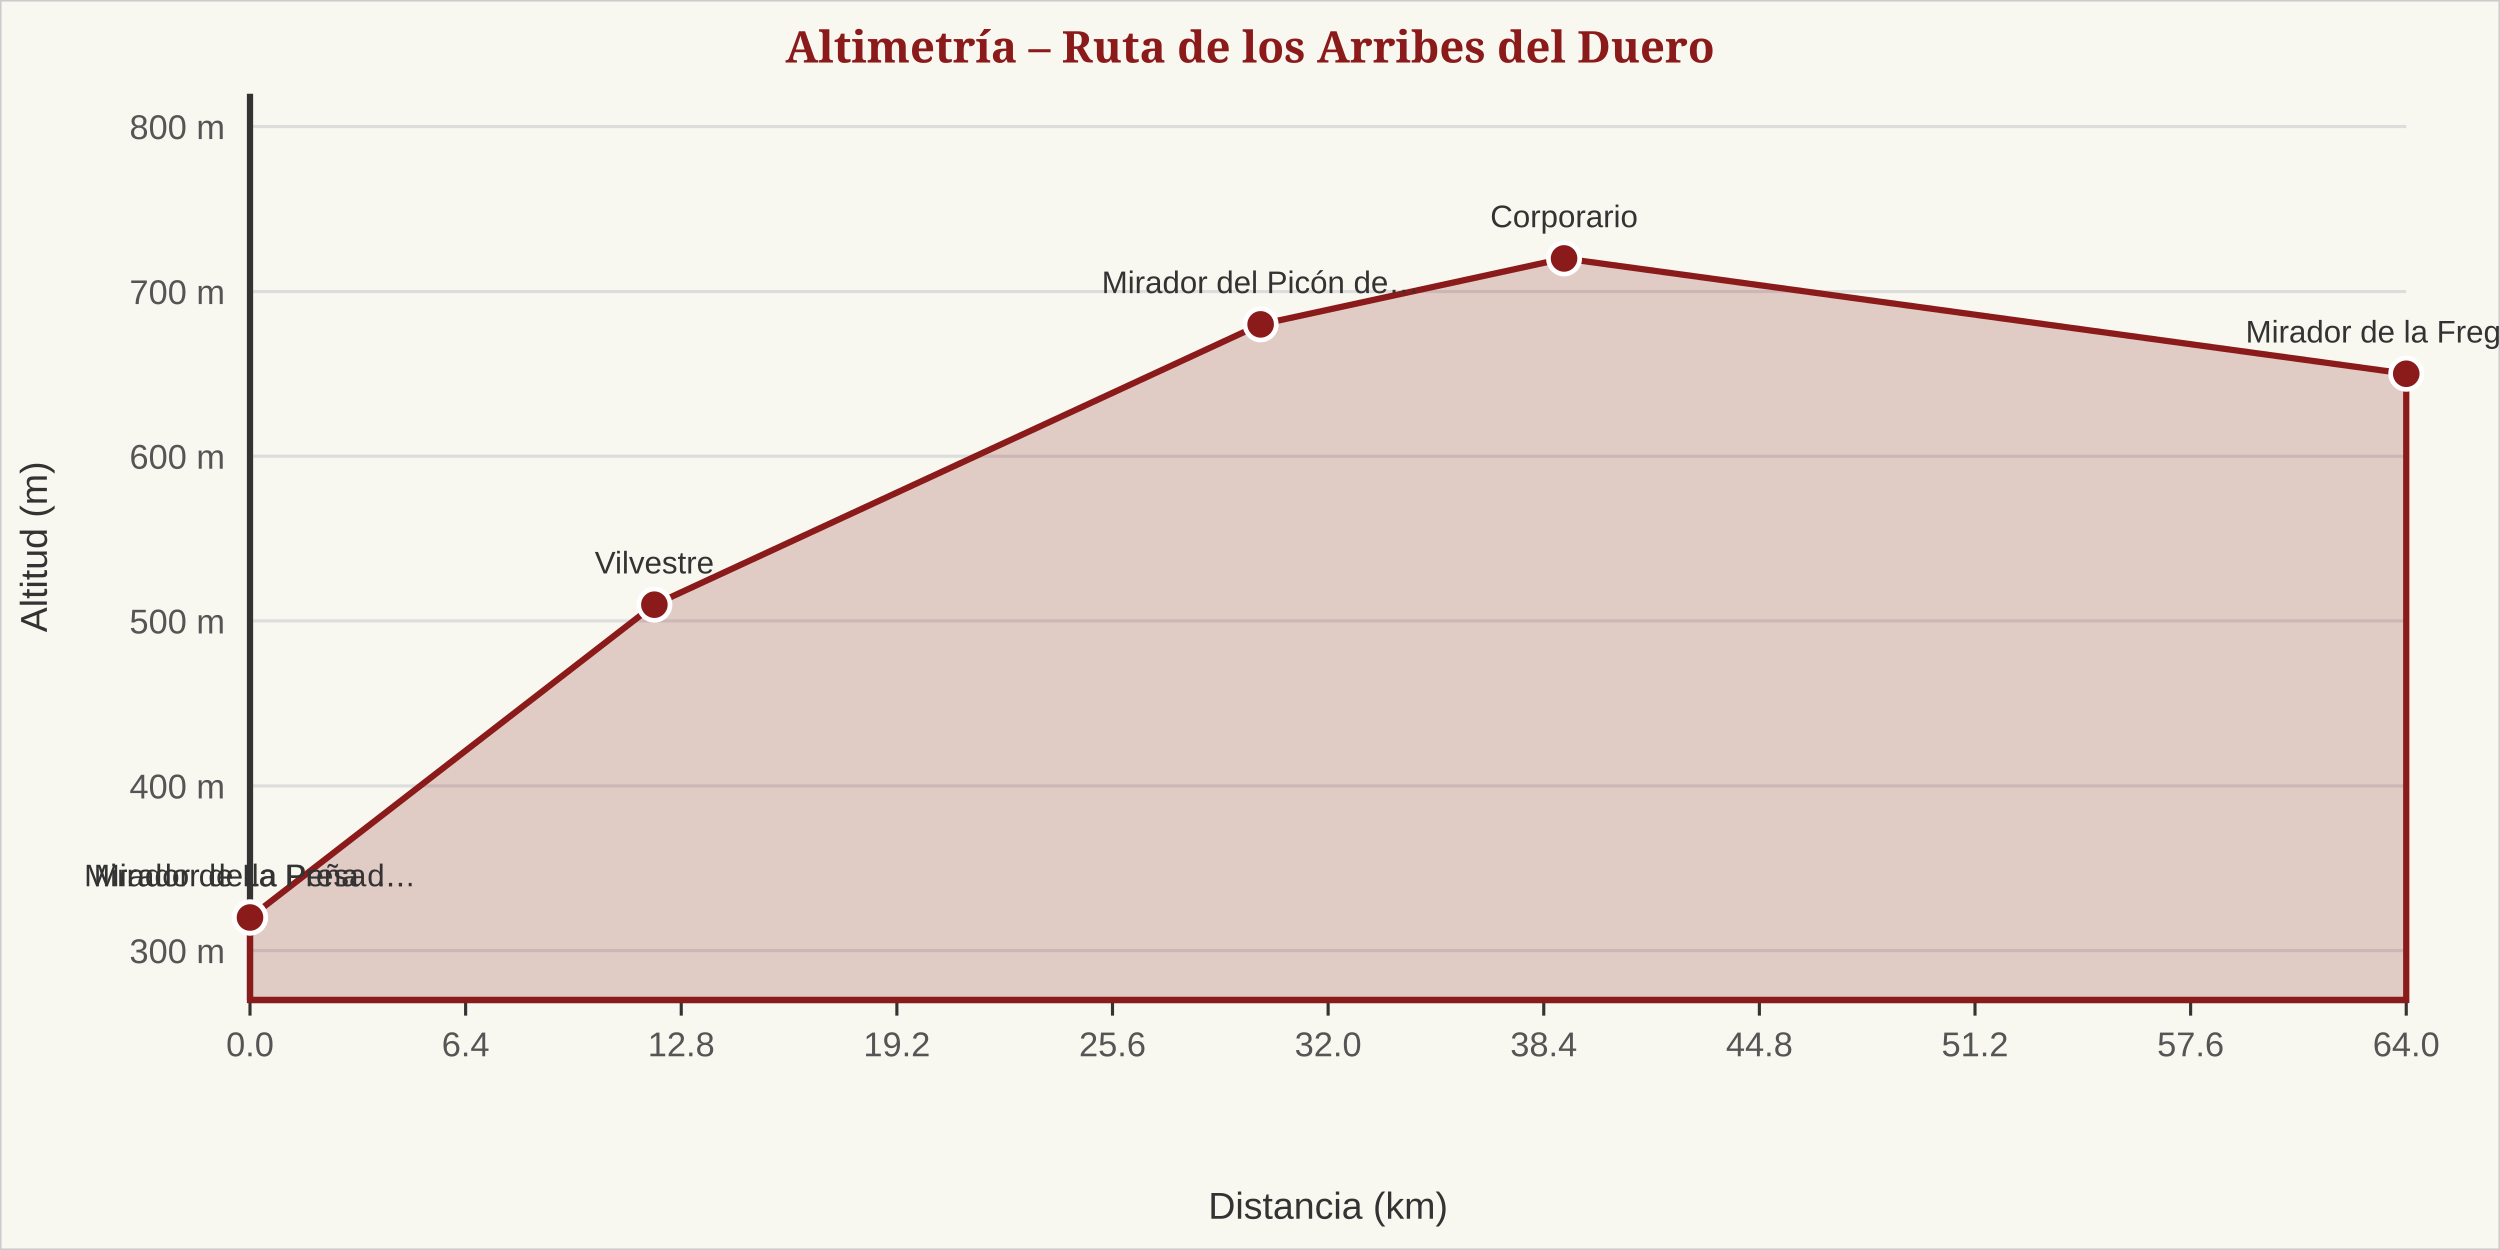
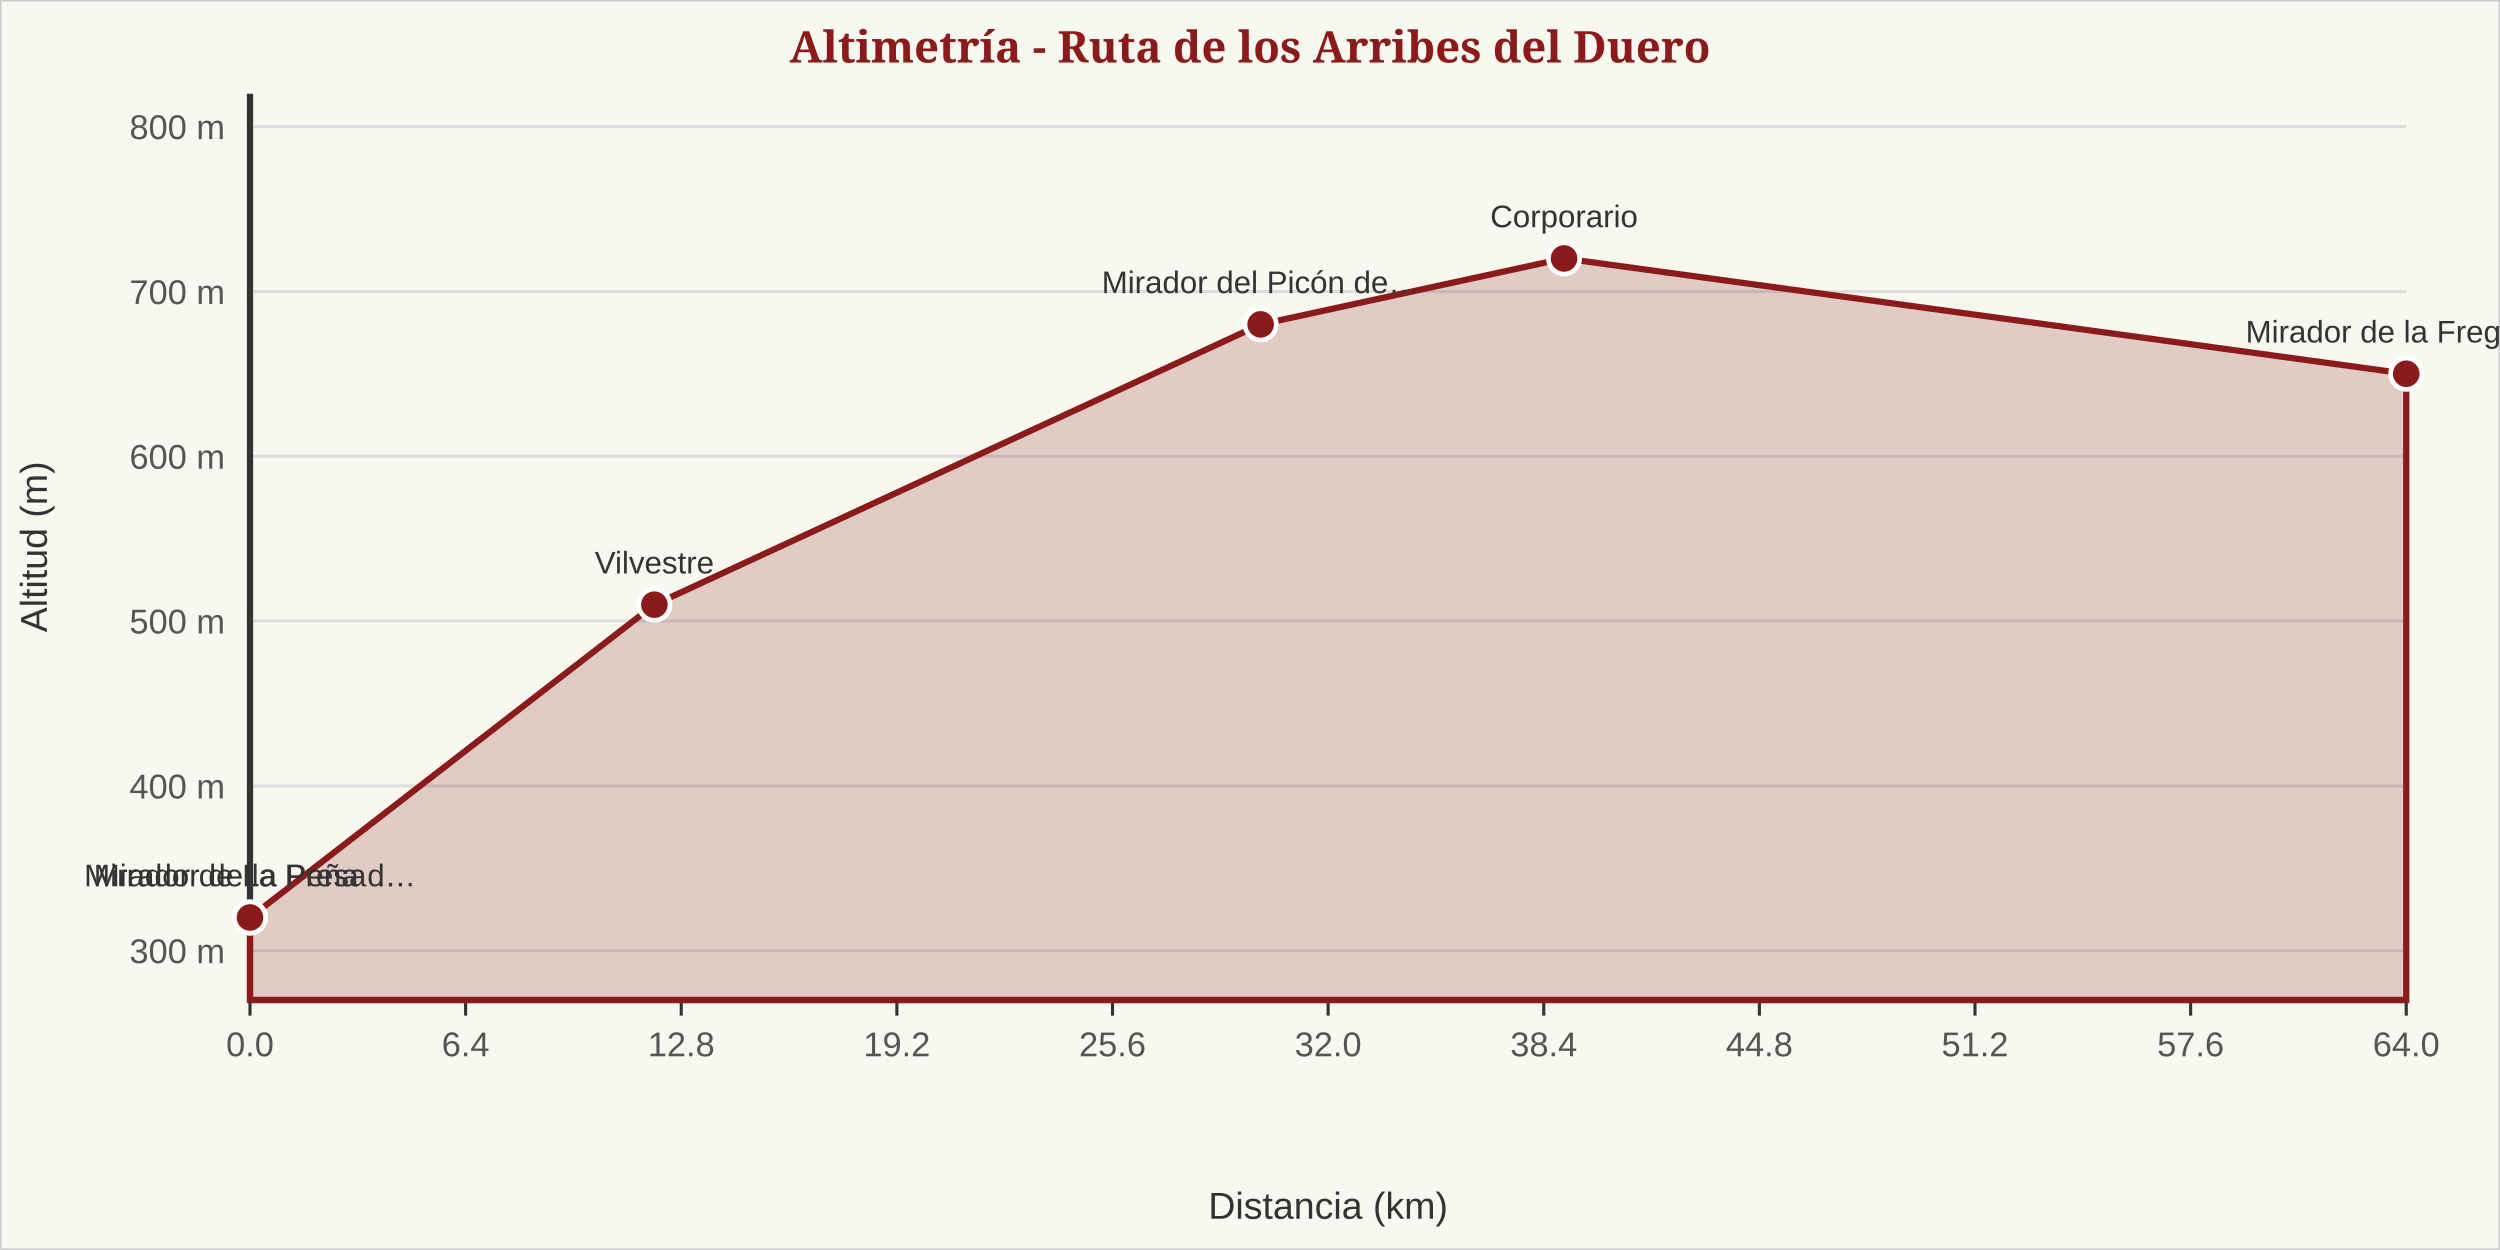
<svg xmlns="http://www.w3.org/2000/svg" viewBox="0 0 800 400" role="img" width="100%" height="400" preserveAspectRatio="xMidYMid meet" aria-label="Altimetría de la ruta Ruta de los Arribes del Duero">
  <rect width="100%" height="100%" fill="#f8f8f0" stroke="#ccc" />
  <text x="400" y="20" text-anchor="middle" font-family="Georgia, serif" font-size="14" font-weight="bold" fill="#8b1a1a">
-     Altimetría – Ruta de los Arribes del Duero
+     Altimetría - Ruta de los Arribes del Duero
  </text>
  <line x1="80" y1="304.2" x2="770" y2="304.2" stroke="#ddd" stroke-width="1" />
  <text x="72" y="308.2" text-anchor="end" font-family="Arial, sans-serif" font-size="11" fill="#555">300 m</text>
  <line x1="80" y1="251.5" x2="770" y2="251.5" stroke="#ddd" stroke-width="1" />
  <text x="72" y="255.5" text-anchor="end" font-family="Arial, sans-serif" font-size="11" fill="#555">400 m</text>
  <line x1="80" y1="198.7" x2="770" y2="198.7" stroke="#ddd" stroke-width="1" />
  <text x="72" y="202.7" text-anchor="end" font-family="Arial, sans-serif" font-size="11" fill="#555">500 m</text>
  <line x1="80" y1="146.0" x2="770" y2="146.0" stroke="#ddd" stroke-width="1" />
  <text x="72" y="150.0" text-anchor="end" font-family="Arial, sans-serif" font-size="11" fill="#555">600 m</text>
  <line x1="80" y1="93.3" x2="770" y2="93.3" stroke="#ddd" stroke-width="1" />
  <text x="72" y="97.3" text-anchor="end" font-family="Arial, sans-serif" font-size="11" fill="#555">700 m</text>
  <line x1="80" y1="40.5" x2="770" y2="40.5" stroke="#ddd" stroke-width="1" />
  <text x="72" y="44.5" text-anchor="end" font-family="Arial, sans-serif" font-size="11" fill="#555">800 m</text>
  <text x="15" y="175" text-anchor="middle" font-family="Arial, sans-serif" font-size="12" fill="#333" transform="rotate(-90, 15, 175)">
    Altitud (m)
  </text>
  <line x1="80.0" y1="320" x2="80.0" y2="325" stroke="#333" stroke-width="1" />
  <text x="80.0" y="338" text-anchor="middle" font-family="Arial, sans-serif" font-size="11" fill="#555">0.0</text>
  <line x1="149.0" y1="320" x2="149.0" y2="325" stroke="#333" stroke-width="1" />
  <text x="149.0" y="338" text-anchor="middle" font-family="Arial, sans-serif" font-size="11" fill="#555">6.4</text>
  <line x1="218.0" y1="320" x2="218.0" y2="325" stroke="#333" stroke-width="1" />
  <text x="218.0" y="338" text-anchor="middle" font-family="Arial, sans-serif" font-size="11" fill="#555">12.8</text>
  <line x1="287.0" y1="320" x2="287.0" y2="325" stroke="#333" stroke-width="1" />
  <text x="287.0" y="338" text-anchor="middle" font-family="Arial, sans-serif" font-size="11" fill="#555">19.2</text>
  <line x1="356.0" y1="320" x2="356.0" y2="325" stroke="#333" stroke-width="1" />
  <text x="356.0" y="338" text-anchor="middle" font-family="Arial, sans-serif" font-size="11" fill="#555">25.6</text>
  <line x1="425.0" y1="320" x2="425.0" y2="325" stroke="#333" stroke-width="1" />
  <text x="425.0" y="338" text-anchor="middle" font-family="Arial, sans-serif" font-size="11" fill="#555">32.0</text>
  <line x1="494.0" y1="320" x2="494.0" y2="325" stroke="#333" stroke-width="1" />
  <text x="494.0" y="338" text-anchor="middle" font-family="Arial, sans-serif" font-size="11" fill="#555">38.4</text>
  <line x1="563.0" y1="320" x2="563.0" y2="325" stroke="#333" stroke-width="1" />
  <text x="563.0" y="338" text-anchor="middle" font-family="Arial, sans-serif" font-size="11" fill="#555">44.8</text>
  <line x1="632.0" y1="320" x2="632.0" y2="325" stroke="#333" stroke-width="1" />
  <text x="632.0" y="338" text-anchor="middle" font-family="Arial, sans-serif" font-size="11" fill="#555">51.2</text>
  <line x1="701.0" y1="320" x2="701.0" y2="325" stroke="#333" stroke-width="1" />
  <text x="701.0" y="338" text-anchor="middle" font-family="Arial, sans-serif" font-size="11" fill="#555">57.6</text>
  <line x1="770.0" y1="320" x2="770.0" y2="325" stroke="#333" stroke-width="1" />
  <text x="770.0" y="338" text-anchor="middle" font-family="Arial, sans-serif" font-size="11" fill="#555">64.0</text>
  <text x="425" y="390" text-anchor="middle" font-family="Arial, sans-serif" font-size="12" fill="#333">Distancia (km)</text>
  <line x1="80" y1="30" x2="80" y2="320" stroke="#333" stroke-width="2" />
  <line x1="80" y1="320" x2="770" y2="320" stroke="#333" stroke-width="2" />
  <polygon points="80.0,293.6 80.0,293.6 209.4,193.5 403.4,103.8 500.5,82.7 770.0,119.6 770.0,320.0 80.0,320.0" fill="rgba(139,26,26,0.2)" stroke="#8b1a1a" stroke-width="2" />
  <circle cx="80.0" cy="293.6" r="5" fill="#8b1a1a" stroke="white" stroke-width="1.5" />
  <text x="80.0" y="283.6" text-anchor="middle" font-family="Arial, sans-serif" font-size="10" fill="#333">
    Mirador de La Peña d…
  </text>
  <circle cx="80.0" cy="293.6" r="5" fill="#8b1a1a" stroke="white" stroke-width="1.5" />
  <text x="80.0" y="283.6" text-anchor="middle" font-family="Arial, sans-serif" font-size="10" fill="#333">
    Mirador de la Presa …
  </text>
  <circle cx="209.4" cy="193.5" r="5" fill="#8b1a1a" stroke="white" stroke-width="1.5" />
  <text x="209.4" y="183.5" text-anchor="middle" font-family="Arial, sans-serif" font-size="10" fill="#333">
    Vilvestre
  </text>
  <circle cx="403.4" cy="103.8" r="5" fill="#8b1a1a" stroke="white" stroke-width="1.5" />
  <text x="403.4" y="93.8" text-anchor="middle" font-family="Arial, sans-serif" font-size="10" fill="#333">
    Mirador del Picón de…
  </text>
  <circle cx="500.5" cy="82.7" r="5" fill="#8b1a1a" stroke="white" stroke-width="1.5" />
  <text x="500.5" y="72.7" text-anchor="middle" font-family="Arial, sans-serif" font-size="10" fill="#333">
    Corporario
  </text>
  <circle cx="770.0" cy="119.6" r="5" fill="#8b1a1a" stroke="white" stroke-width="1.5" />
  <text x="770.0" y="109.6" text-anchor="middle" font-family="Arial, sans-serif" font-size="10" fill="#333">
    Mirador de la Fregen…
  </text>
</svg>
